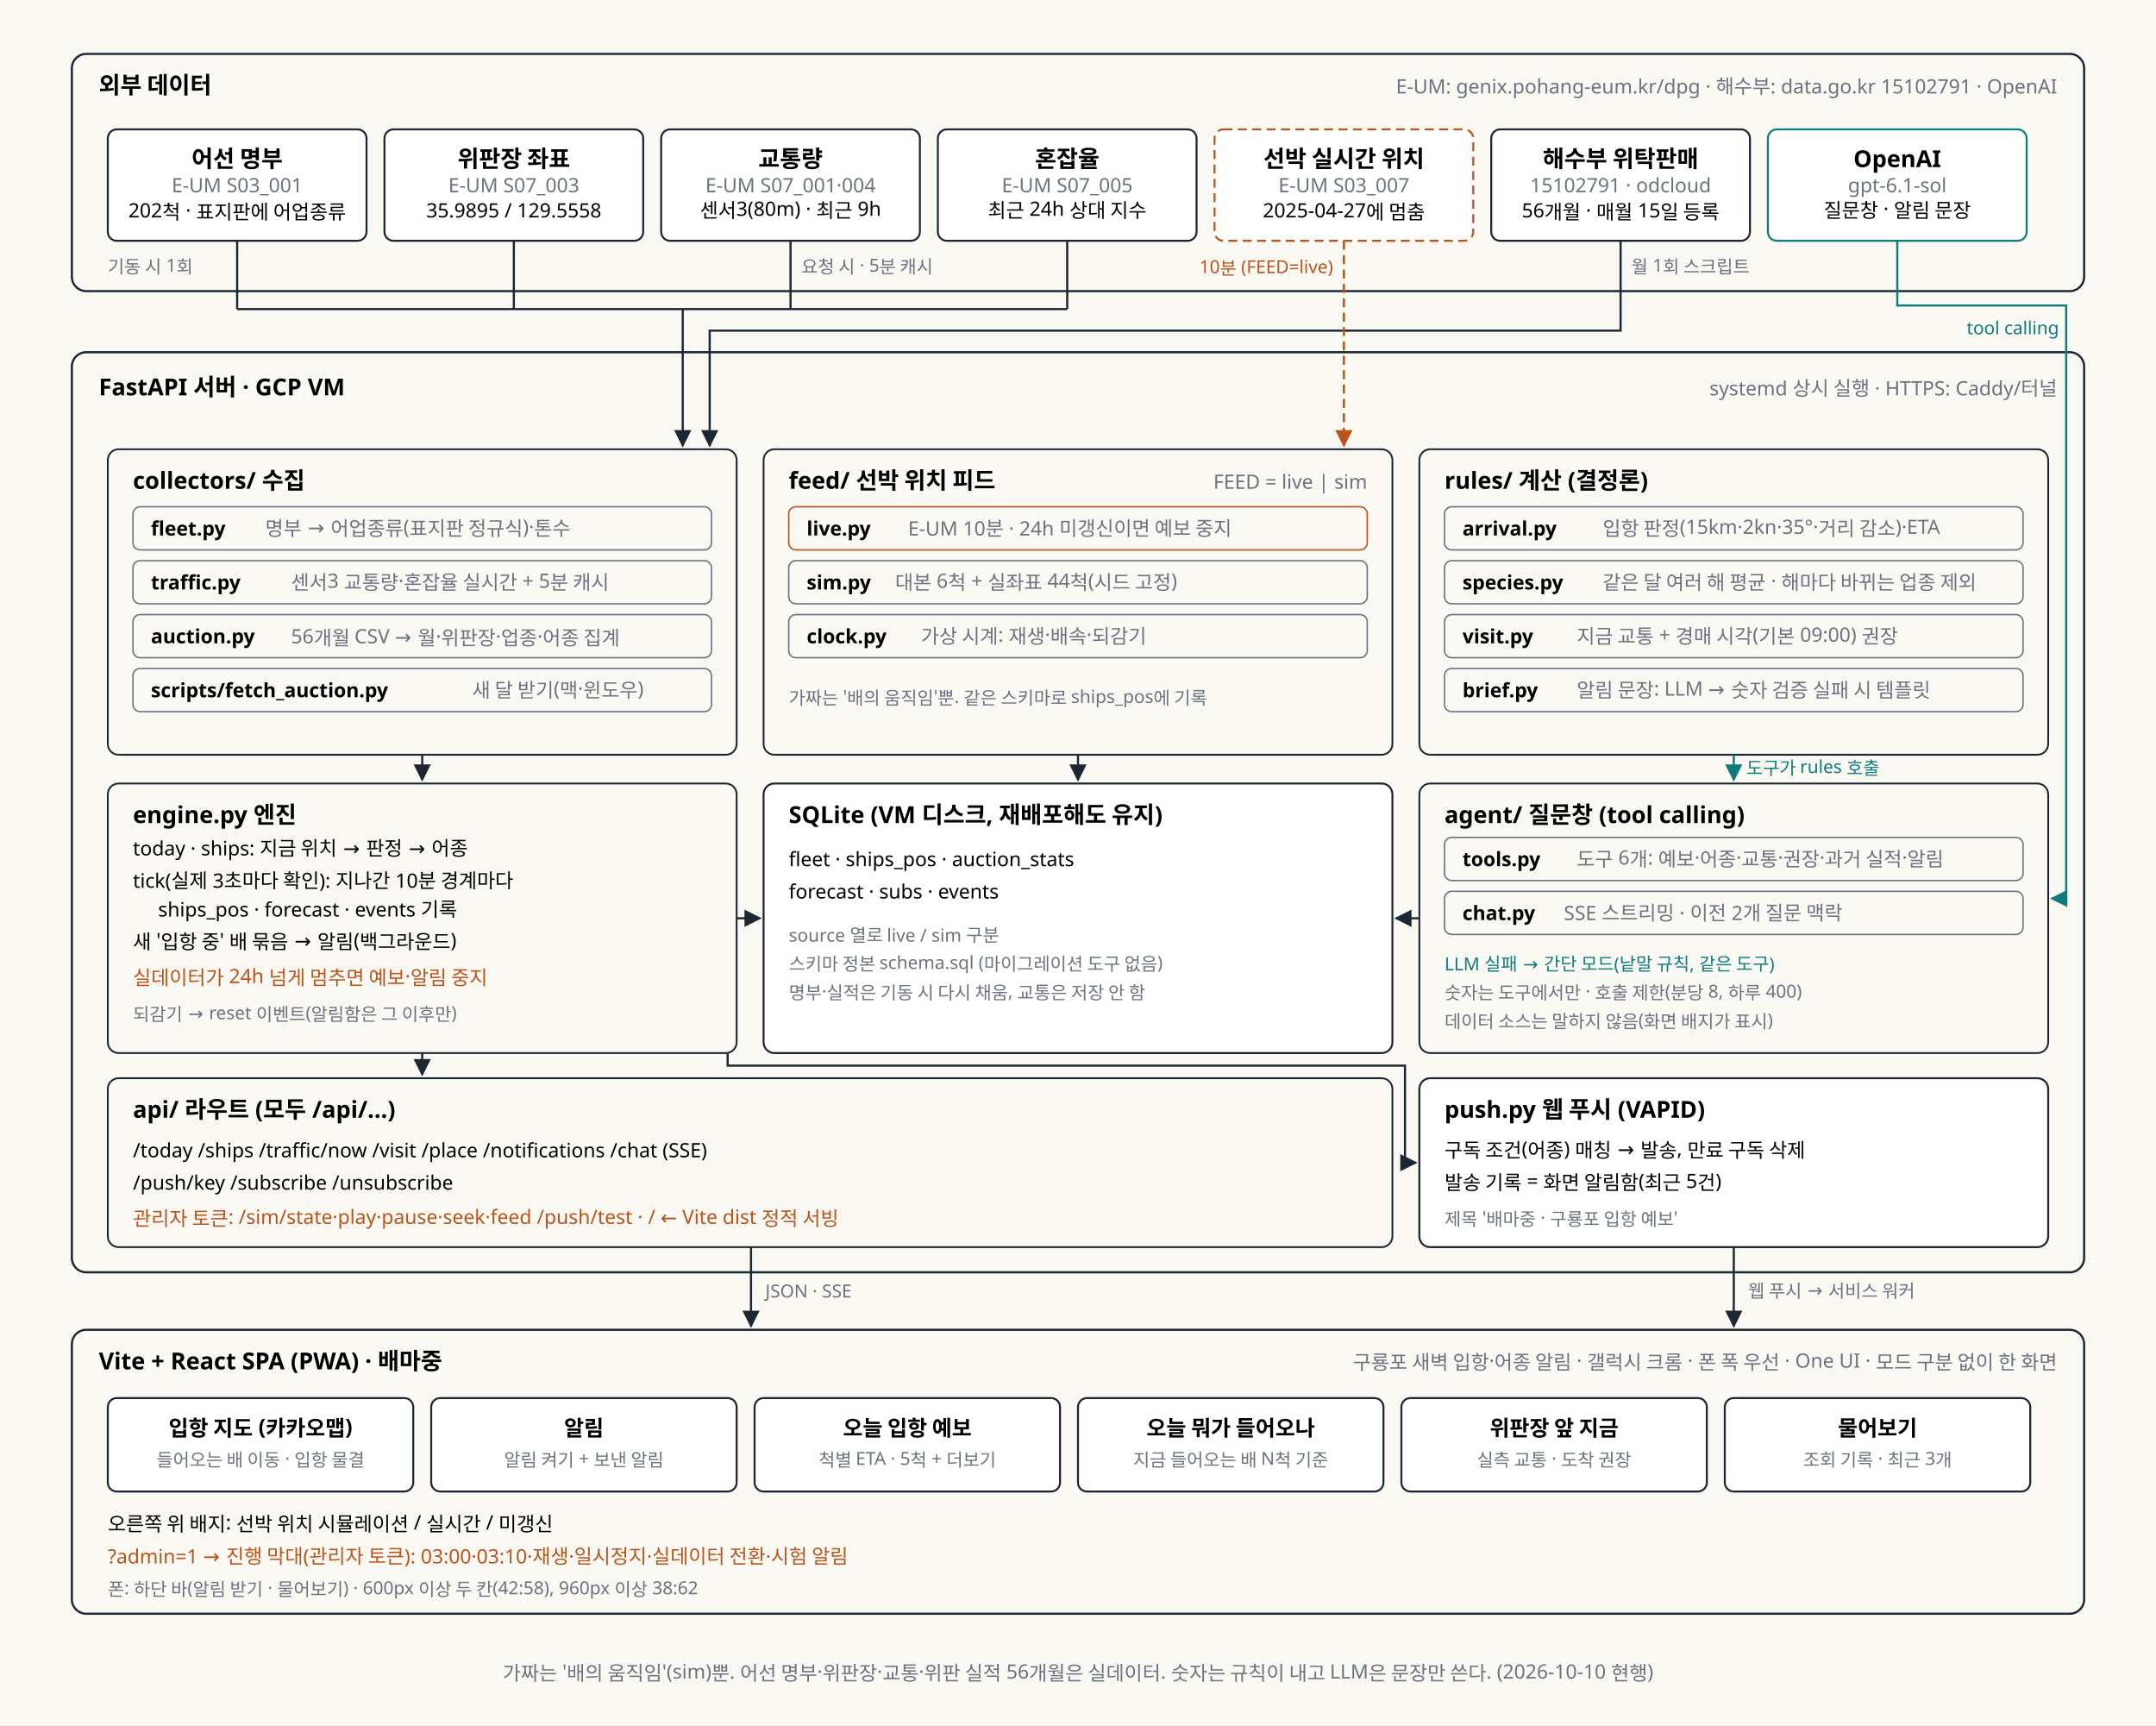
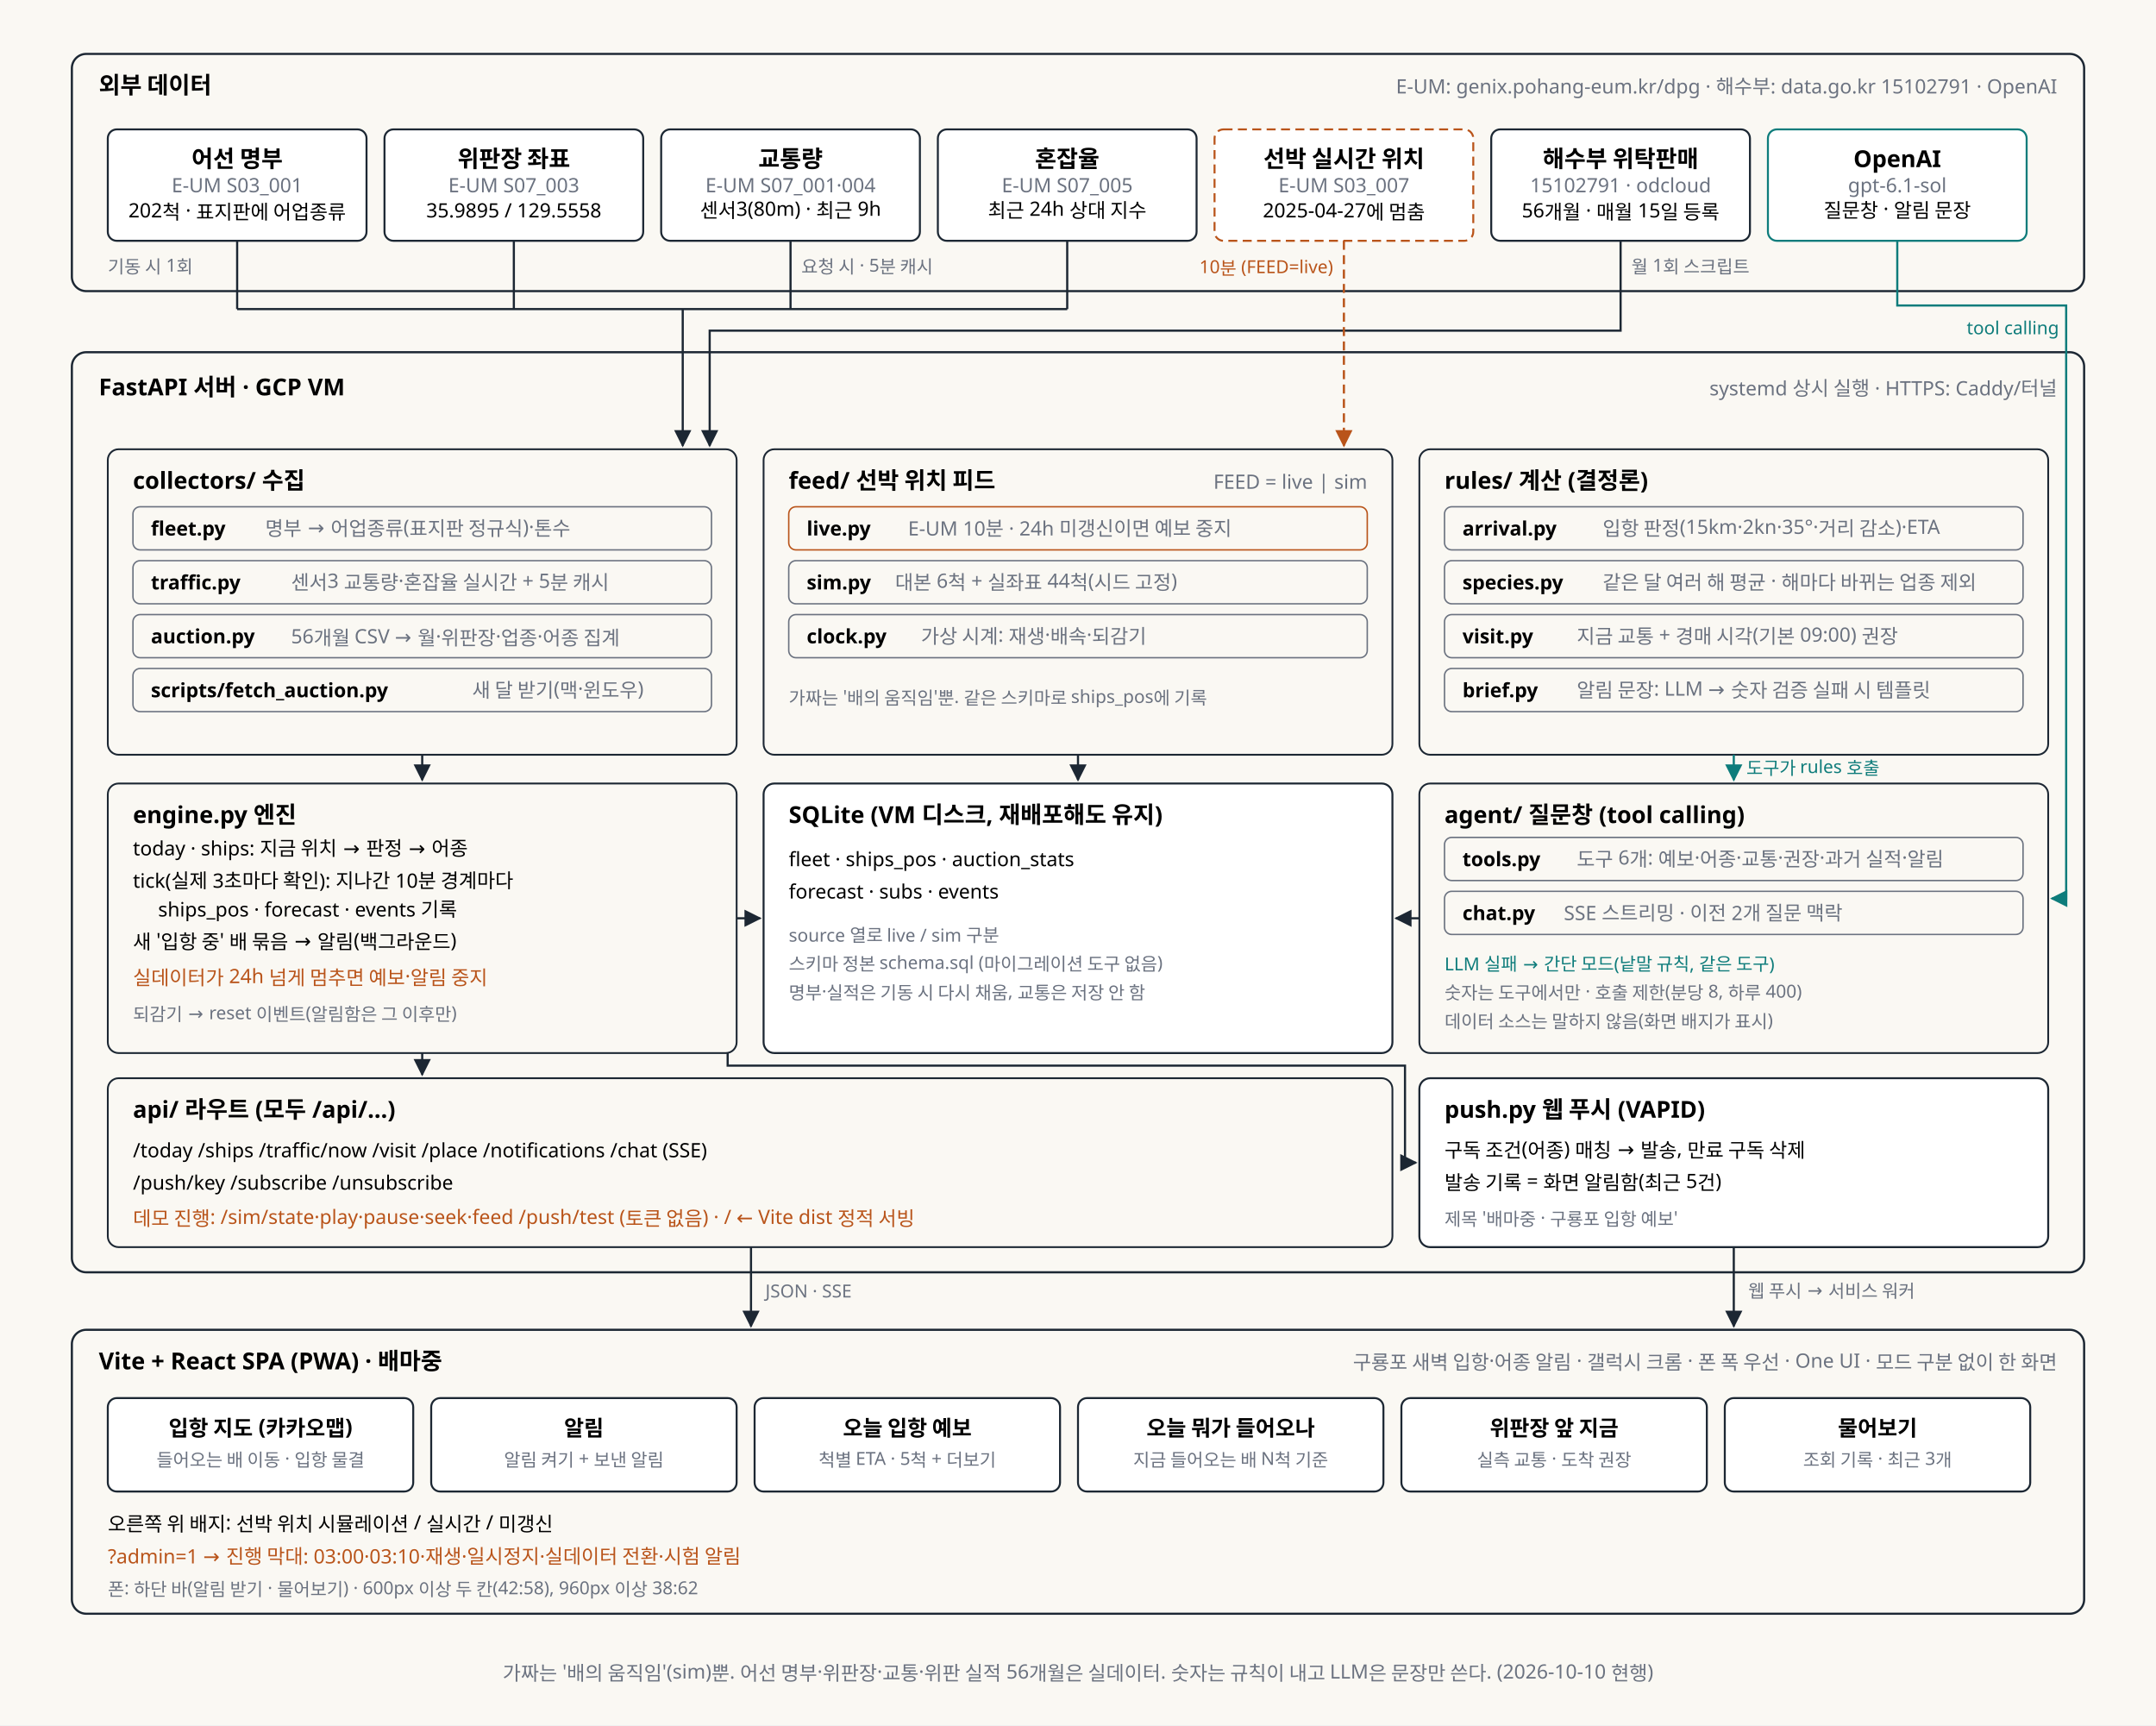
<svg xmlns="http://www.w3.org/2000/svg" viewBox="0 0 1200 960" role="img" aria-label="배마중 아키텍처(2026-10-10 현행): E-UM 실시간 데이터와 해수부 위판 실적 56개월이 대회 제공 GCP VM의 FastAPI 서버에서 피드·규칙·에이전트를 거쳐 SQLite에 기록되고, React 화면과 웹 푸시로 사용자에게 간다. 선박 위치는 FEED 스위치로 실제 API와 시뮬레이터를 바꾼다." style="color:#1c2733;font-family:IBM Plex Sans KR,Apple SD Gothic Neo,Malgun Gothic,sans-serif">
  <defs>
    <marker id="ah" viewBox="0 0 10 10" refX="9" refY="5" markerWidth="8" markerHeight="8" orient="auto-start-reverse">
      <path d="M0 0L10 5L0 10z" fill="currentColor" />
    </marker>
    <marker id="ahw" viewBox="0 0 10 10" refX="9" refY="5" markerWidth="8" markerHeight="8" orient="auto-start-reverse">
      <path d="M0 0L10 5L0 10z" fill="#b9541a" />
    </marker>
    <marker id="aha" viewBox="0 0 10 10" refX="9" refY="5" markerWidth="8" markerHeight="8" orient="auto-start-reverse">
      <path d="M0 0L10 5L0 10z" fill="#0e7c7b" />
    </marker>
  </defs>
  <rect x="0" y="0" width="1200" height="960" rx="0" fill="#faf8f3" stroke="none" stroke-width="0" />
  <rect x="40" y="30" width="1120" height="132" rx="8" fill="none" stroke="currentColor" stroke-width="1.2" />
  <text x="55" y="52" font-size="13" font-weight="600" text-anchor="start">외부 데이터</text>
  <text x="1145" y="52" font-size="11" fill="#6b7280" text-anchor="end">E-UM: genix.pohang-eum.kr/dpg · 해수부: data.go.kr 15102791 · OpenAI</text>
  <rect x="60" y="72" width="144" height="62" rx="5" fill="#ffffff" stroke="currentColor" stroke-width="1.1" />
  <text x="132.0" y="93" font-size="13" font-weight="600" text-anchor="middle">어선 명부</text>
  <text x="132.0" y="107" font-size="11" fill="#6b7280" text-anchor="middle">E-UM S03_001</text>
  <text x="132.0" y="121" font-size="11" text-anchor="middle">202척 · 표지판에 어업종류</text>
  <rect x="214" y="72" width="144" height="62" rx="5" fill="#ffffff" stroke="currentColor" stroke-width="1.1" />
  <text x="286.0" y="93" font-size="13" font-weight="600" text-anchor="middle">위판장 좌표</text>
  <text x="286.0" y="107" font-size="11" fill="#6b7280" text-anchor="middle">E-UM S07_003</text>
  <text x="286.0" y="121" font-size="11" text-anchor="middle">35.9895 / 129.5558</text>
  <rect x="368" y="72" width="144" height="62" rx="5" fill="#ffffff" stroke="currentColor" stroke-width="1.1" />
  <text x="440.0" y="93" font-size="13" font-weight="600" text-anchor="middle">교통량</text>
  <text x="440.0" y="107" font-size="11" fill="#6b7280" text-anchor="middle">E-UM S07_001·004</text>
  <text x="440.0" y="121" font-size="11" text-anchor="middle">센서3(80m) · 최근 9h</text>
  <rect x="522" y="72" width="144" height="62" rx="5" fill="#ffffff" stroke="currentColor" stroke-width="1.1" />
  <text x="594.0" y="93" font-size="13" font-weight="600" text-anchor="middle">혼잡율</text>
  <text x="594.0" y="107" font-size="11" fill="#6b7280" text-anchor="middle">E-UM S07_005</text>
  <text x="594.0" y="121" font-size="11" text-anchor="middle">최근 24h 상대 지수</text>
  <rect x="676" y="72" width="144" height="62" rx="5" fill="#ffffff" stroke="#b9541a" stroke-width="1.1" stroke-dasharray="5 3" />
  <text x="748.0" y="93" font-size="13" font-weight="600" text-anchor="middle">선박 실시간 위치</text>
  <text x="748.0" y="107" font-size="11" fill="#6b7280" text-anchor="middle">E-UM S03_007</text>
  <text x="748.0" y="121" font-size="11" text-anchor="middle">2025-04-27에 멈춤</text>
  <rect x="830" y="72" width="144" height="62" rx="5" fill="#ffffff" stroke="currentColor" stroke-width="1.1" />
  <text x="902.0" y="93" font-size="13" font-weight="600" text-anchor="middle">해수부 위탁판매</text>
  <text x="902.0" y="107" font-size="11" fill="#6b7280" text-anchor="middle">15102791 · odcloud</text>
  <text x="902.0" y="121" font-size="11" text-anchor="middle">56개월 · 매월 15일 등록</text>
  <rect x="984" y="72" width="144" height="62" rx="5" fill="#ffffff" stroke="#0e7c7b" stroke-width="1.1" />
  <text x="1056.0" y="93" font-size="13" font-weight="600" text-anchor="middle">OpenAI</text>
  <text x="1056.0" y="107" font-size="11" fill="#6b7280" text-anchor="middle">gpt-6.1-sol</text>
  <text x="1056.0" y="121" font-size="11" text-anchor="middle">질문창 · 알림 문장</text>
  <text x="60" y="152" font-size="10" fill="#6b7280" text-anchor="start">기동 시 1회</text>
  <text x="446" y="152" font-size="10" fill="#6b7280" text-anchor="start">요청 시 · 5분 캐시</text>
  <text x="742" y="152" font-size="10" fill="#b9541a" text-anchor="end">10분 (FEED=live)</text>
  <text x="908" y="152" font-size="10" fill="#6b7280" text-anchor="start">월 1회 스크립트</text>
  <rect x="40" y="196" width="1120" height="512" rx="8" fill="none" stroke="currentColor" stroke-width="1.2" />
  <text x="55" y="220" font-size="13" font-weight="600" text-anchor="start">FastAPI 서버 · GCP VM</text>
  <text x="1145" y="220" font-size="11" fill="#6b7280" text-anchor="end">systemd 상시 실행 · HTTPS: Caddy/터널</text>
  <rect x="60" y="250" width="350" height="170" rx="6" fill="none" stroke="currentColor" stroke-width="1" />
  <text x="74" y="272" font-size="13" font-weight="600" text-anchor="start">collectors/ 수집</text>
  <rect x="74" y="282" width="322" height="24" rx="4" fill="none" stroke="#6b7280" stroke-width="0.8" />
  <text x="84" y="298" font-size="11" font-weight="600" text-anchor="start">fleet.py</text>
  <text x="147.6" y="298" font-size="11" fill="#6b7280" text-anchor="start">명부 → 어업종류(표지판 정규식)·톤수</text>
  <rect x="74" y="312" width="322" height="24" rx="4" fill="none" stroke="#6b7280" stroke-width="0.8" />
  <text x="84" y="328" font-size="11" font-weight="600" text-anchor="start">traffic.py</text>
  <text x="162.0" y="328" font-size="11" fill="#6b7280" text-anchor="start">센서3 교통량·혼잡율 실시간 + 5분 캐시</text>
  <rect x="74" y="342" width="322" height="24" rx="4" fill="none" stroke="#6b7280" stroke-width="0.8" />
  <text x="84" y="358" font-size="11" font-weight="600" text-anchor="start">auction.py</text>
  <text x="162.0" y="358" font-size="11" fill="#6b7280" text-anchor="start">56개월 CSV → 월·위판장·업종·어종 집계</text>
  <rect x="74" y="372" width="322" height="24" rx="4" fill="none" stroke="#6b7280" stroke-width="0.8" />
  <text x="84" y="388" font-size="11" font-weight="600" text-anchor="start">scripts/fetch_auction.py</text>
  <text x="262.8" y="388" font-size="11" fill="#6b7280" text-anchor="start">새 달 받기(맥·윈도우)</text>
  <rect x="425" y="250" width="350" height="170" rx="6" fill="none" stroke="currentColor" stroke-width="1" />
  <text x="439" y="272" font-size="13" font-weight="600" text-anchor="start">feed/ 선박 위치 피드</text>
  <text x="761" y="272" font-size="11" fill="#6b7280" text-anchor="end">FEED = live | sim</text>
  <rect x="439" y="282" width="322" height="24" rx="4" fill="none" stroke="#b9541a" stroke-width="0.8" />
  <text x="449" y="298" font-size="11" font-weight="600" text-anchor="start">live.py</text>
  <text x="505.4" y="298" font-size="11" fill="#6b7280" text-anchor="start">E-UM 10분 · 24h 미갱신이면 예보 중지</text>
  <rect x="439" y="312" width="322" height="24" rx="4" fill="none" stroke="#6b7280" stroke-width="0.8" />
  <text x="449" y="328" font-size="11" font-weight="600" text-anchor="start">sim.py</text>
  <text x="498.2" y="328" font-size="11" fill="#6b7280" text-anchor="start">대본 6척 + 실좌표 44척(시드 고정)</text>
  <rect x="439" y="342" width="322" height="24" rx="4" fill="none" stroke="#6b7280" stroke-width="0.8" />
  <text x="449" y="358" font-size="11" font-weight="600" text-anchor="start">clock.py</text>
  <text x="512.6" y="358" font-size="11" fill="#6b7280" text-anchor="start">가상 시계: 재생·배속·되감기</text>
  <text x="439" y="392" font-size="10" fill="#6b7280" text-anchor="start">가짜는 '배의 움직임'뿐. 같은 스키마로 ships_pos에 기록</text>
  <rect x="790" y="250" width="350" height="170" rx="6" fill="none" stroke="currentColor" stroke-width="1" />
  <text x="804" y="272" font-size="13" font-weight="600" text-anchor="start">rules/ 계산 (결정론)</text>
  <rect x="804" y="282" width="322" height="24" rx="4" fill="none" stroke="#6b7280" stroke-width="0.8" />
  <text x="814" y="298" font-size="11" font-weight="600" text-anchor="start">arrival.py</text>
  <text x="892.0" y="298" font-size="11" fill="#6b7280" text-anchor="start">입항 판정(15km·2kn·35°·거리 감소)·ETA</text>
  <rect x="804" y="312" width="322" height="24" rx="4" fill="none" stroke="#6b7280" stroke-width="0.8" />
  <text x="814" y="328" font-size="11" font-weight="600" text-anchor="start">species.py</text>
  <text x="892.0" y="328" font-size="11" fill="#6b7280" text-anchor="start">같은 달 여러 해 평균 · 해마다 바뀌는 업종 제외</text>
  <rect x="804" y="342" width="322" height="24" rx="4" fill="none" stroke="#6b7280" stroke-width="0.8" />
  <text x="814" y="358" font-size="11" font-weight="600" text-anchor="start">visit.py</text>
  <text x="877.6" y="358" font-size="11" fill="#6b7280" text-anchor="start">지금 교통 + 경매 시각(기본 09:00) 권장</text>
  <rect x="804" y="372" width="322" height="24" rx="4" fill="none" stroke="#6b7280" stroke-width="0.8" />
  <text x="814" y="388" font-size="11" font-weight="600" text-anchor="start">brief.py</text>
  <text x="877.6" y="388" font-size="11" fill="#6b7280" text-anchor="start">알림 문장: LLM → 숫자 검증 실패 시 템플릿</text>
  <rect x="60" y="436" width="350" height="150" rx="6" fill="none" stroke="currentColor" stroke-width="1" />
  <text x="74" y="458" font-size="13" font-weight="600" text-anchor="start">engine.py 엔진</text>
  <text x="74" y="476" font-size="11" text-anchor="start">today · ships: 지금 위치 → 판정 → 어종</text>
  <text x="74" y="494" font-size="11" text-anchor="start">tick(실제 3초마다 확인): 지나간 10분 경계마다</text>
  <text x="88" y="510" font-size="11" text-anchor="start">ships_pos · forecast · events 기록</text>
  <text x="74" y="528" font-size="11" text-anchor="start">새 '입항 중' 배 묶음 → 알림(백그라운드)</text>
  <text x="74" y="548" font-size="11" fill="#b9541a" text-anchor="start">실데이터가 24h 넘게 멈추면 예보·알림 중지</text>
  <text x="74" y="568" font-size="10" fill="#6b7280" text-anchor="start">되감기 → reset 이벤트(알림함은 그 이후만)</text>
  <rect x="425" y="436" width="350" height="150" rx="6" fill="#ffffff" stroke="currentColor" stroke-width="1.1" />
  <text x="439" y="458" font-size="13" font-weight="600" text-anchor="start">SQLite (VM 디스크, 재배포해도 유지)</text>
  <text x="439" y="482" font-size="11" text-anchor="start">fleet · ships_pos · auction_stats</text>
  <text x="439" y="500" font-size="11" text-anchor="start">forecast · subs · events</text>
  <text x="439" y="524" font-size="10" fill="#6b7280" text-anchor="start">source 열로 live / sim 구분</text>
  <text x="439" y="540" font-size="10" fill="#6b7280" text-anchor="start">스키마 정본 schema.sql (마이그레이션 도구 없음)</text>
  <text x="439" y="556" font-size="10" fill="#6b7280" text-anchor="start">명부·실적은 기동 시 다시 채움, 교통은 저장 안 함</text>
  <rect x="790" y="436" width="350" height="150" rx="6" fill="none" stroke="currentColor" stroke-width="1" />
  <text x="804" y="458" font-size="13" font-weight="600" text-anchor="start">agent/ 질문창 (tool calling)</text>
  <rect x="804" y="466" width="322" height="24" rx="4" fill="none" stroke="#6b7280" stroke-width="0.8" />
  <text x="814" y="482" font-size="11" font-weight="600" text-anchor="start">tools.py</text>
  <text x="877.6" y="482" font-size="11" fill="#6b7280" text-anchor="start">도구 6개: 예보·어종·교통·권장·과거 실적·알림</text>
  <rect x="804" y="496" width="322" height="24" rx="4" fill="none" stroke="#6b7280" stroke-width="0.8" />
  <text x="814" y="512" font-size="11" font-weight="600" text-anchor="start">chat.py</text>
  <text x="870.4" y="512" font-size="11" fill="#6b7280" text-anchor="start">SSE 스트리밍 · 이전 2개 질문 맥락</text>
  <text x="804" y="540" font-size="10" fill="#0e7c7b" text-anchor="start">LLM 실패 → 간단 모드(낱말 규칙, 같은 도구)</text>
  <text x="804" y="556" font-size="10" fill="#6b7280" text-anchor="start">숫자는 도구에서만 · 호출 제한(분당 8, 하루 400)</text>
  <text x="804" y="572" font-size="10" fill="#6b7280" text-anchor="start">데이터 소스는 말하지 않음(화면 배지가 표시)</text>
  <rect x="60" y="600" width="715" height="94" rx="6" fill="none" stroke="currentColor" stroke-width="1" />
  <text x="74" y="622" font-size="13" font-weight="600" text-anchor="start">api/ 라우트 (모두 /api/…)</text>
  <text x="74" y="644" font-size="11" text-anchor="start">/today  /ships  /traffic/now  /visit  /place  /notifications  /chat (SSE)</text>
  <text x="74" y="662" font-size="11" text-anchor="start">/push/key  /subscribe  /unsubscribe</text>
-   <text x="74" y="682" font-size="11" fill="#b9541a" text-anchor="start">관리자 토큰: /sim/state·play·pause·seek·feed  /push/test   ·   / ← Vite dist 정적 서빙</text>
+   <text x="74" y="682" font-size="11" fill="#b9541a" text-anchor="start">데모 진행: /sim/state·play·pause·seek·feed  /push/test (토큰 없음)   ·   / ← Vite dist 정적 서빙</text>
  <rect x="790" y="600" width="350" height="94" rx="6" fill="#ffffff" stroke="currentColor" stroke-width="1.1" />
  <text x="804" y="622" font-size="13" font-weight="600" text-anchor="start">push.py 웹 푸시 (VAPID)</text>
  <text x="804" y="644" font-size="11" text-anchor="start">구독 조건(어종) 매칭 → 발송, 만료 구독 삭제</text>
  <text x="804" y="662" font-size="11" text-anchor="start">발송 기록 = 화면 알림함(최근 5건)</text>
  <text x="804" y="682" font-size="10" fill="#6b7280" text-anchor="start">제목 '배마중 · 구룡포 입항 예보'</text>
  <rect x="40" y="740" width="1120" height="158" rx="8" fill="none" stroke="currentColor" stroke-width="1.2" />
  <text x="55" y="762" font-size="13" font-weight="600" text-anchor="start">Vite + React SPA (PWA) · 배마중</text>
  <text x="1145" y="762" font-size="11" fill="#6b7280" text-anchor="end">구룡포 새벽 입항·어종 알림 · 갤럭시 크롬 · 폰 폭 우선 · One UI · 모드 구분 없이 한 화면</text>
  <rect x="60" y="778" width="170" height="52" rx="5" fill="#ffffff" stroke="currentColor" stroke-width="1.1" />
  <text x="145" y="799" font-size="12" font-weight="600" text-anchor="middle">입항 지도 (카카오맵)</text>
  <text x="145" y="816" font-size="10" fill="#6b7280" text-anchor="middle">들어오는 배 이동 · 입항 물결</text>
  <rect x="240" y="778" width="170" height="52" rx="5" fill="#ffffff" stroke="currentColor" stroke-width="1.1" />
  <text x="325" y="799" font-size="12" font-weight="600" text-anchor="middle">알림</text>
  <text x="325" y="816" font-size="10" fill="#6b7280" text-anchor="middle">알림 켜기 + 보낸 알림</text>
  <rect x="420" y="778" width="170" height="52" rx="5" fill="#ffffff" stroke="currentColor" stroke-width="1.1" />
  <text x="505" y="799" font-size="12" font-weight="600" text-anchor="middle">오늘 입항 예보</text>
  <text x="505" y="816" font-size="10" fill="#6b7280" text-anchor="middle">척별 ETA · 5척 + 더보기</text>
  <rect x="600" y="778" width="170" height="52" rx="5" fill="#ffffff" stroke="currentColor" stroke-width="1.1" />
  <text x="685" y="799" font-size="12" font-weight="600" text-anchor="middle">오늘 뭐가 들어오나</text>
  <text x="685" y="816" font-size="10" fill="#6b7280" text-anchor="middle">지금 들어오는 배 N척 기준</text>
  <rect x="780" y="778" width="170" height="52" rx="5" fill="#ffffff" stroke="currentColor" stroke-width="1.1" />
  <text x="865" y="799" font-size="12" font-weight="600" text-anchor="middle">위판장 앞 지금</text>
  <text x="865" y="816" font-size="10" fill="#6b7280" text-anchor="middle">실측 교통 · 도착 권장</text>
  <rect x="960" y="778" width="170" height="52" rx="5" fill="#ffffff" stroke="currentColor" stroke-width="1.1" />
  <text x="1045" y="799" font-size="12" font-weight="600" text-anchor="middle">물어보기</text>
  <text x="1045" y="816" font-size="10" fill="#6b7280" text-anchor="middle">조회 기록 · 최근 3개</text>
  <text x="60" y="852" font-size="11" text-anchor="start">오른쪽 위 배지: 선박 위치 시뮬레이션 / 실시간 / 미갱신</text>
-   <text x="60" y="870" font-size="11" fill="#b9541a" text-anchor="start">?admin=1 → 진행 막대(관리자 토큰): 03:00·03:10·재생·일시정지·실데이터 전환·시험 알림</text>
+   <text x="60" y="870" font-size="11" fill="#b9541a" text-anchor="start">?admin=1 → 진행 막대: 03:00·03:10·재생·일시정지·실데이터 전환·시험 알림</text>
  <text x="60" y="888" font-size="10" fill="#6b7280" text-anchor="start">폰: 하단 바(알림 받기 · 물어보기) · 600px 이상 두 칸(42:58), 960px 이상 38:62</text>
  <path d="M132 134 V172" fill="none" stroke="currentColor" stroke-width="1.2" />
  <path d="M286 134 V172" fill="none" stroke="currentColor" stroke-width="1.2" />
  <path d="M440 134 V172" fill="none" stroke="currentColor" stroke-width="1.2" />
  <path d="M594 134 V172" fill="none" stroke="currentColor" stroke-width="1.2" />
  <path d="M132 172 H594" fill="none" stroke="currentColor" stroke-width="1.2" />
  <path d="M380 172 V248" fill="none" stroke="currentColor" stroke-width="1.2" marker-end="url(#ah)" />
  <path d="M902 134 V184 H395 V248" fill="none" stroke="currentColor" stroke-width="1.2" marker-end="url(#ah)" />
  <path d="M748 134 V248" fill="none" stroke="#b9541a" stroke-width="1.2" stroke-dasharray="5 3" marker-end="url(#ahw)" />
  <path d="M1056 134 V170 H1150 V500 H1142" fill="none" stroke="#0e7c7b" stroke-width="1.2" marker-end="url(#aha)" />
  <text x="1146" y="186" font-size="10" fill="#0e7c7b" text-anchor="end">tool calling</text>
  <path d="M235 420 V434" fill="none" stroke="currentColor" stroke-width="1.2" marker-end="url(#ah)" />
  <path d="M600 420 V434" fill="none" stroke="currentColor" stroke-width="1.2" marker-end="url(#ah)" />
  <path d="M410 511 H423" fill="none" stroke="currentColor" stroke-width="1.2" marker-end="url(#ah)" />
  <path d="M790 511 H777" fill="none" stroke="currentColor" stroke-width="1.2" marker-end="url(#ah)" />
  <path d="M965 420 V434" fill="none" stroke="#0e7c7b" stroke-width="1.2" marker-end="url(#aha)" />
  <text x="972" y="431" font-size="10" fill="#0e7c7b" text-anchor="start">도구가 rules 호출</text>
  <path d="M235 586 V598" fill="none" stroke="currentColor" stroke-width="1.2" marker-end="url(#ah)" />
  <path d="M405 586 V593 H782 V647 H788" fill="none" stroke="currentColor" stroke-width="1.2" marker-end="url(#ah)" />
  <path d="M418 694 V738" fill="none" stroke="currentColor" stroke-width="1.2" marker-end="url(#ah)" />
  <text x="426" y="722" font-size="10" fill="#6b7280" text-anchor="start">JSON · SSE</text>
  <path d="M965 694 V738" fill="none" stroke="currentColor" stroke-width="1.2" marker-end="url(#ah)" />
  <text x="973" y="722" font-size="10" fill="#6b7280" text-anchor="start">웹 푸시 → 서비스 워커</text>
  <text x="600" y="935" font-size="11" fill="#6b7280" text-anchor="middle">가짜는 '배의 움직임'(sim)뿐. 어선 명부·위판장·교통·위판 실적 56개월은 실데이터. 숫자는 규칙이 내고 LLM은 문장만 쓴다. (2026-10-10 현행)</text>
</svg>
